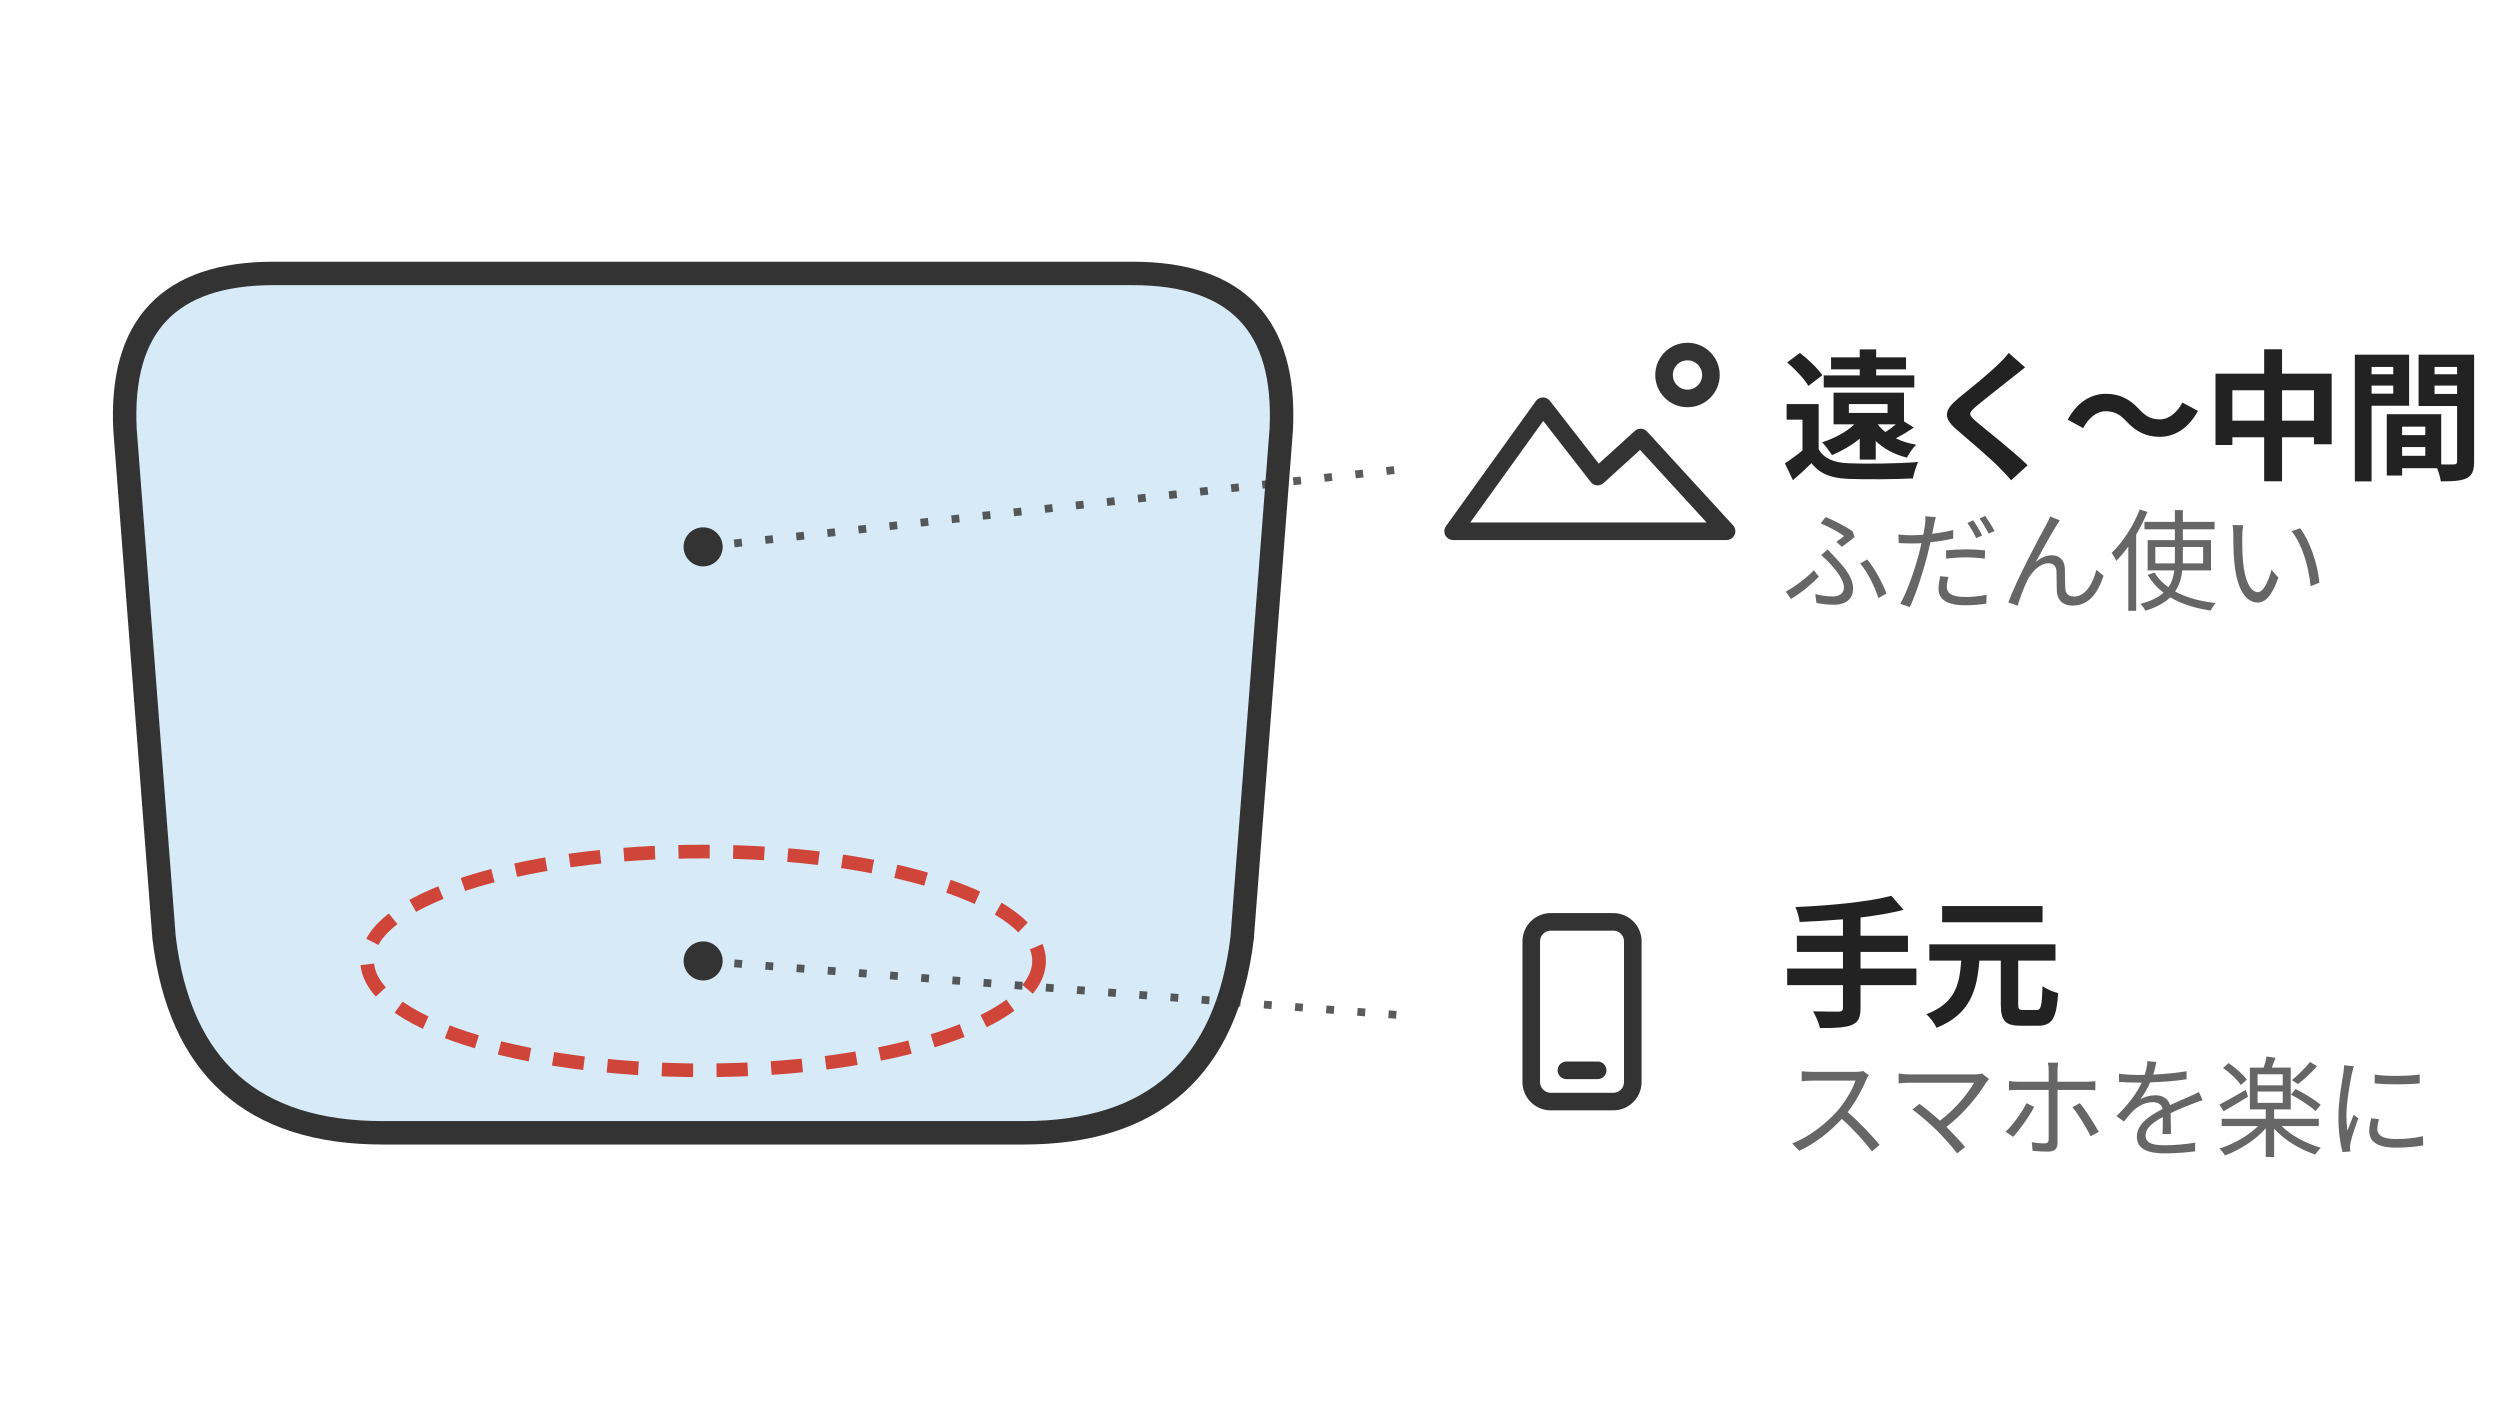
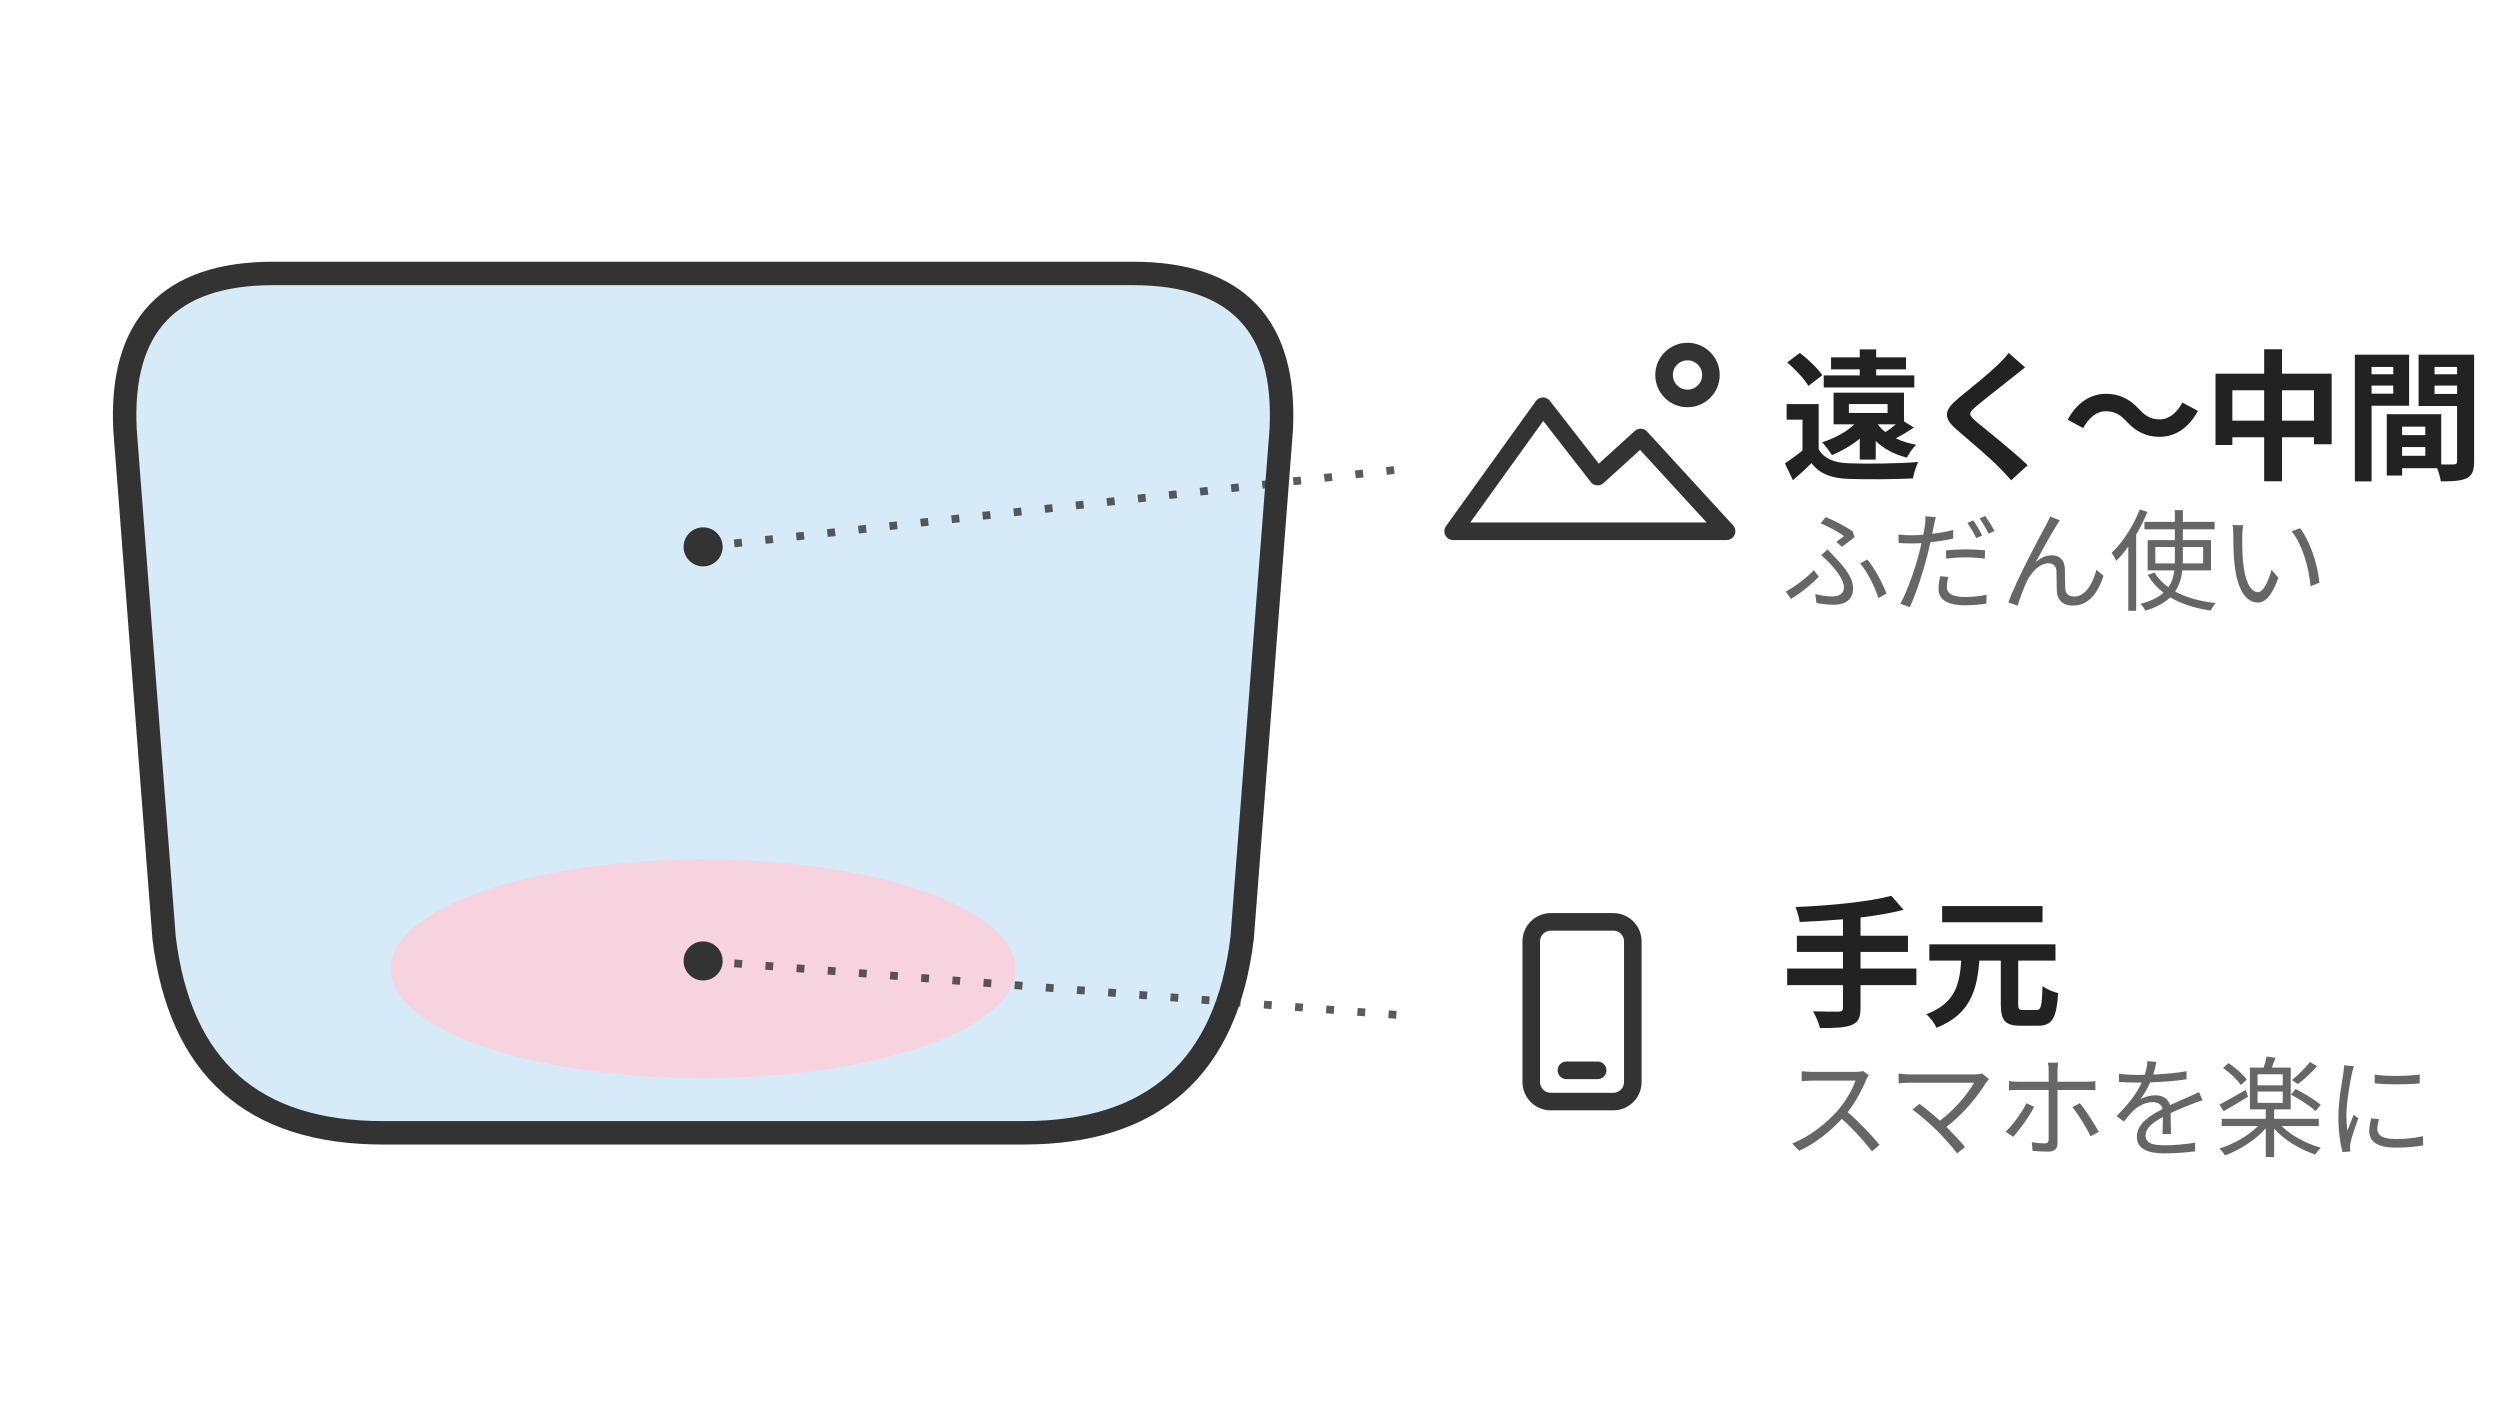
<svg xmlns="http://www.w3.org/2000/svg" width="640" height="360" viewBox="0 0 640 360">
  <defs>
    <clipPath id="l">
      <path d="M70,70 H290 Q330,70 328,110 L318,240 Q312,290 262,290 H98 Q48,290 42,240 L32,110 Q30,70 70,70 Z" />
    </clipPath>
  </defs>
  <g clip-path="url(#l)">
    <rect x="0" y="0" width="400" height="360" fill="#D6EBF7" />
  </g>
  <g fill="none" stroke="#D9822B" stroke-width="3" stroke-dasharray="6 6" stroke-linecap="round" />
-   <ellipse cx="180" cy="246" rx="86" ry="28" fill="none" stroke="#D0453A" stroke-width="3.5" stroke-dasharray="8 6" />
+   <g clip-path="url(#l)">
+     <ellipse cx="180" cy="248" rx="80" ry="28" fill="#F7D3DF" />
+   </g>
  <path d="M70,70 H290 Q330,70 328,110 L318,240 Q312,290 262,290 H98 Q48,290 42,240 L32,110 Q30,70 70,70 Z" fill="none" stroke="#333333" stroke-width="6" stroke-linejoin="round" />
  <path d="M180,140 L360,120 M180,246 L360,260" fill="none" stroke="#333333" stroke-width="2" stroke-dasharray="2 6" stroke-opacity=".8" />
  <circle cx="180" cy="140" r="5" fill="#333333" />
  <circle cx="180" cy="246" r="5" fill="#333333" />
  <g fill="none" stroke="#333333" stroke-width="4.5" stroke-linecap="round" stroke-linejoin="round">
    <path d="M372,136 L395,104 L409,122 L420,112 L442,136 Z" />
    <circle cx="432" cy="96" r="6" />
    <rect x="392" y="236" width="26" height="46" rx="5" />
    <path d="M401,274 H409" />
  </g>
  <g font-family="'Noto Sans JP', sans-serif" font-weight="700">
    <text x="456" y="120" font-size="36" fill="#222222">遠く〜中間</text>
    <text x="456" y="154" font-size="28" fill="#666" font-weight="400">ふだん使い</text>
    <text x="456" y="260" font-size="36" fill="#222222">手元</text>
    <text x="456" y="294" font-size="28" fill="#666" font-weight="400">スマホを楽に</text>
  </g>
</svg>
